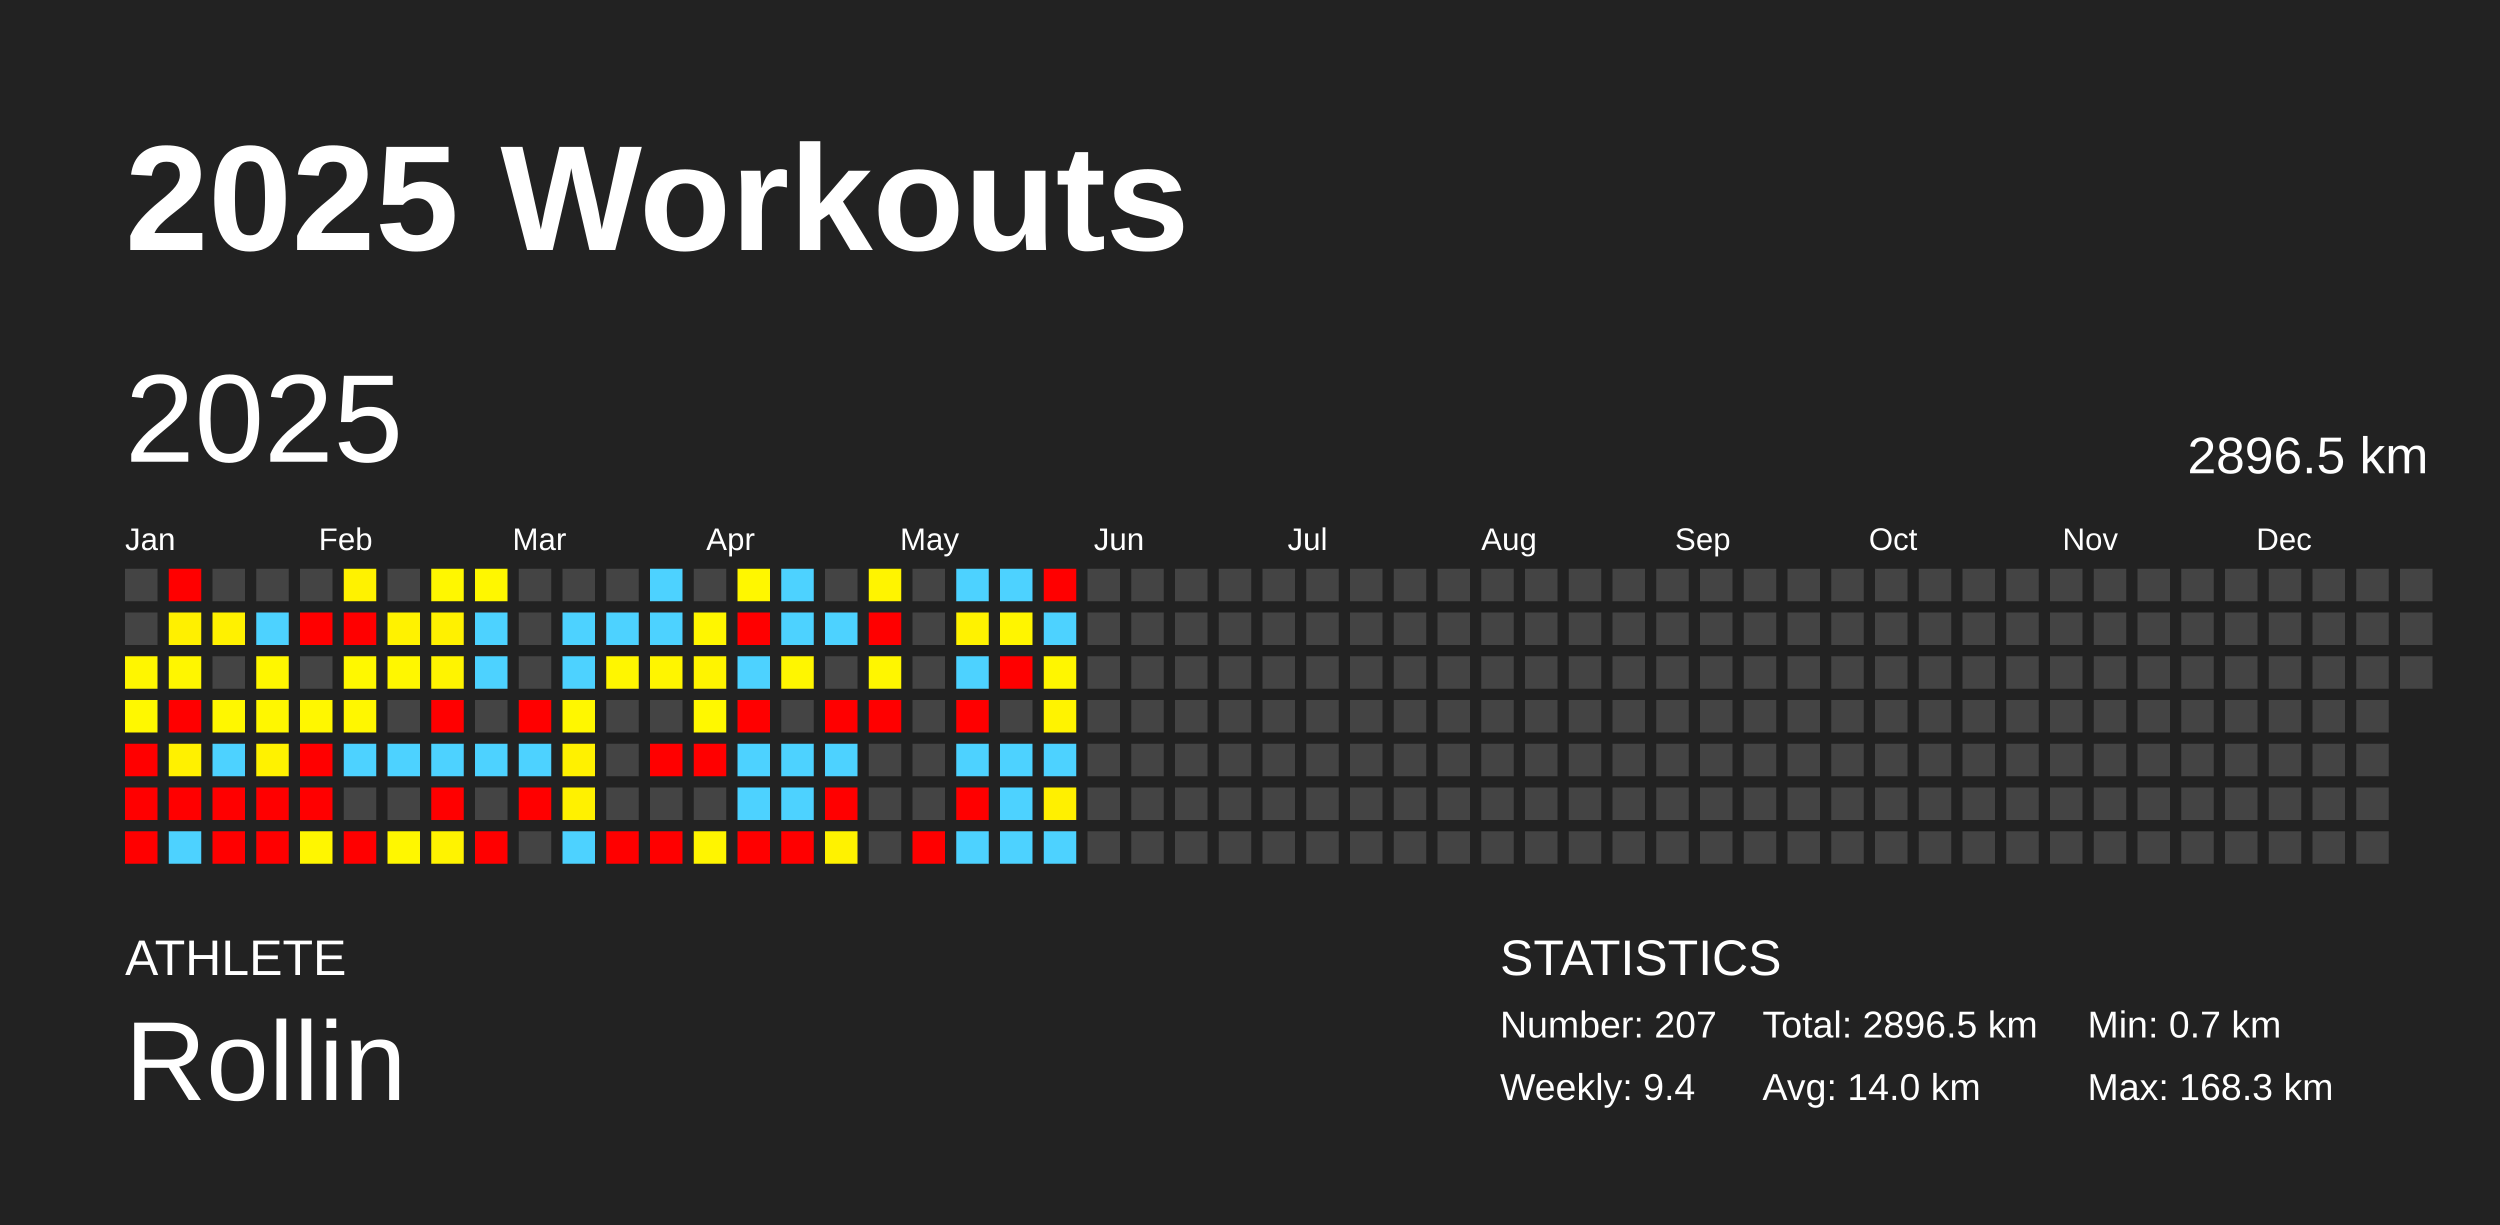
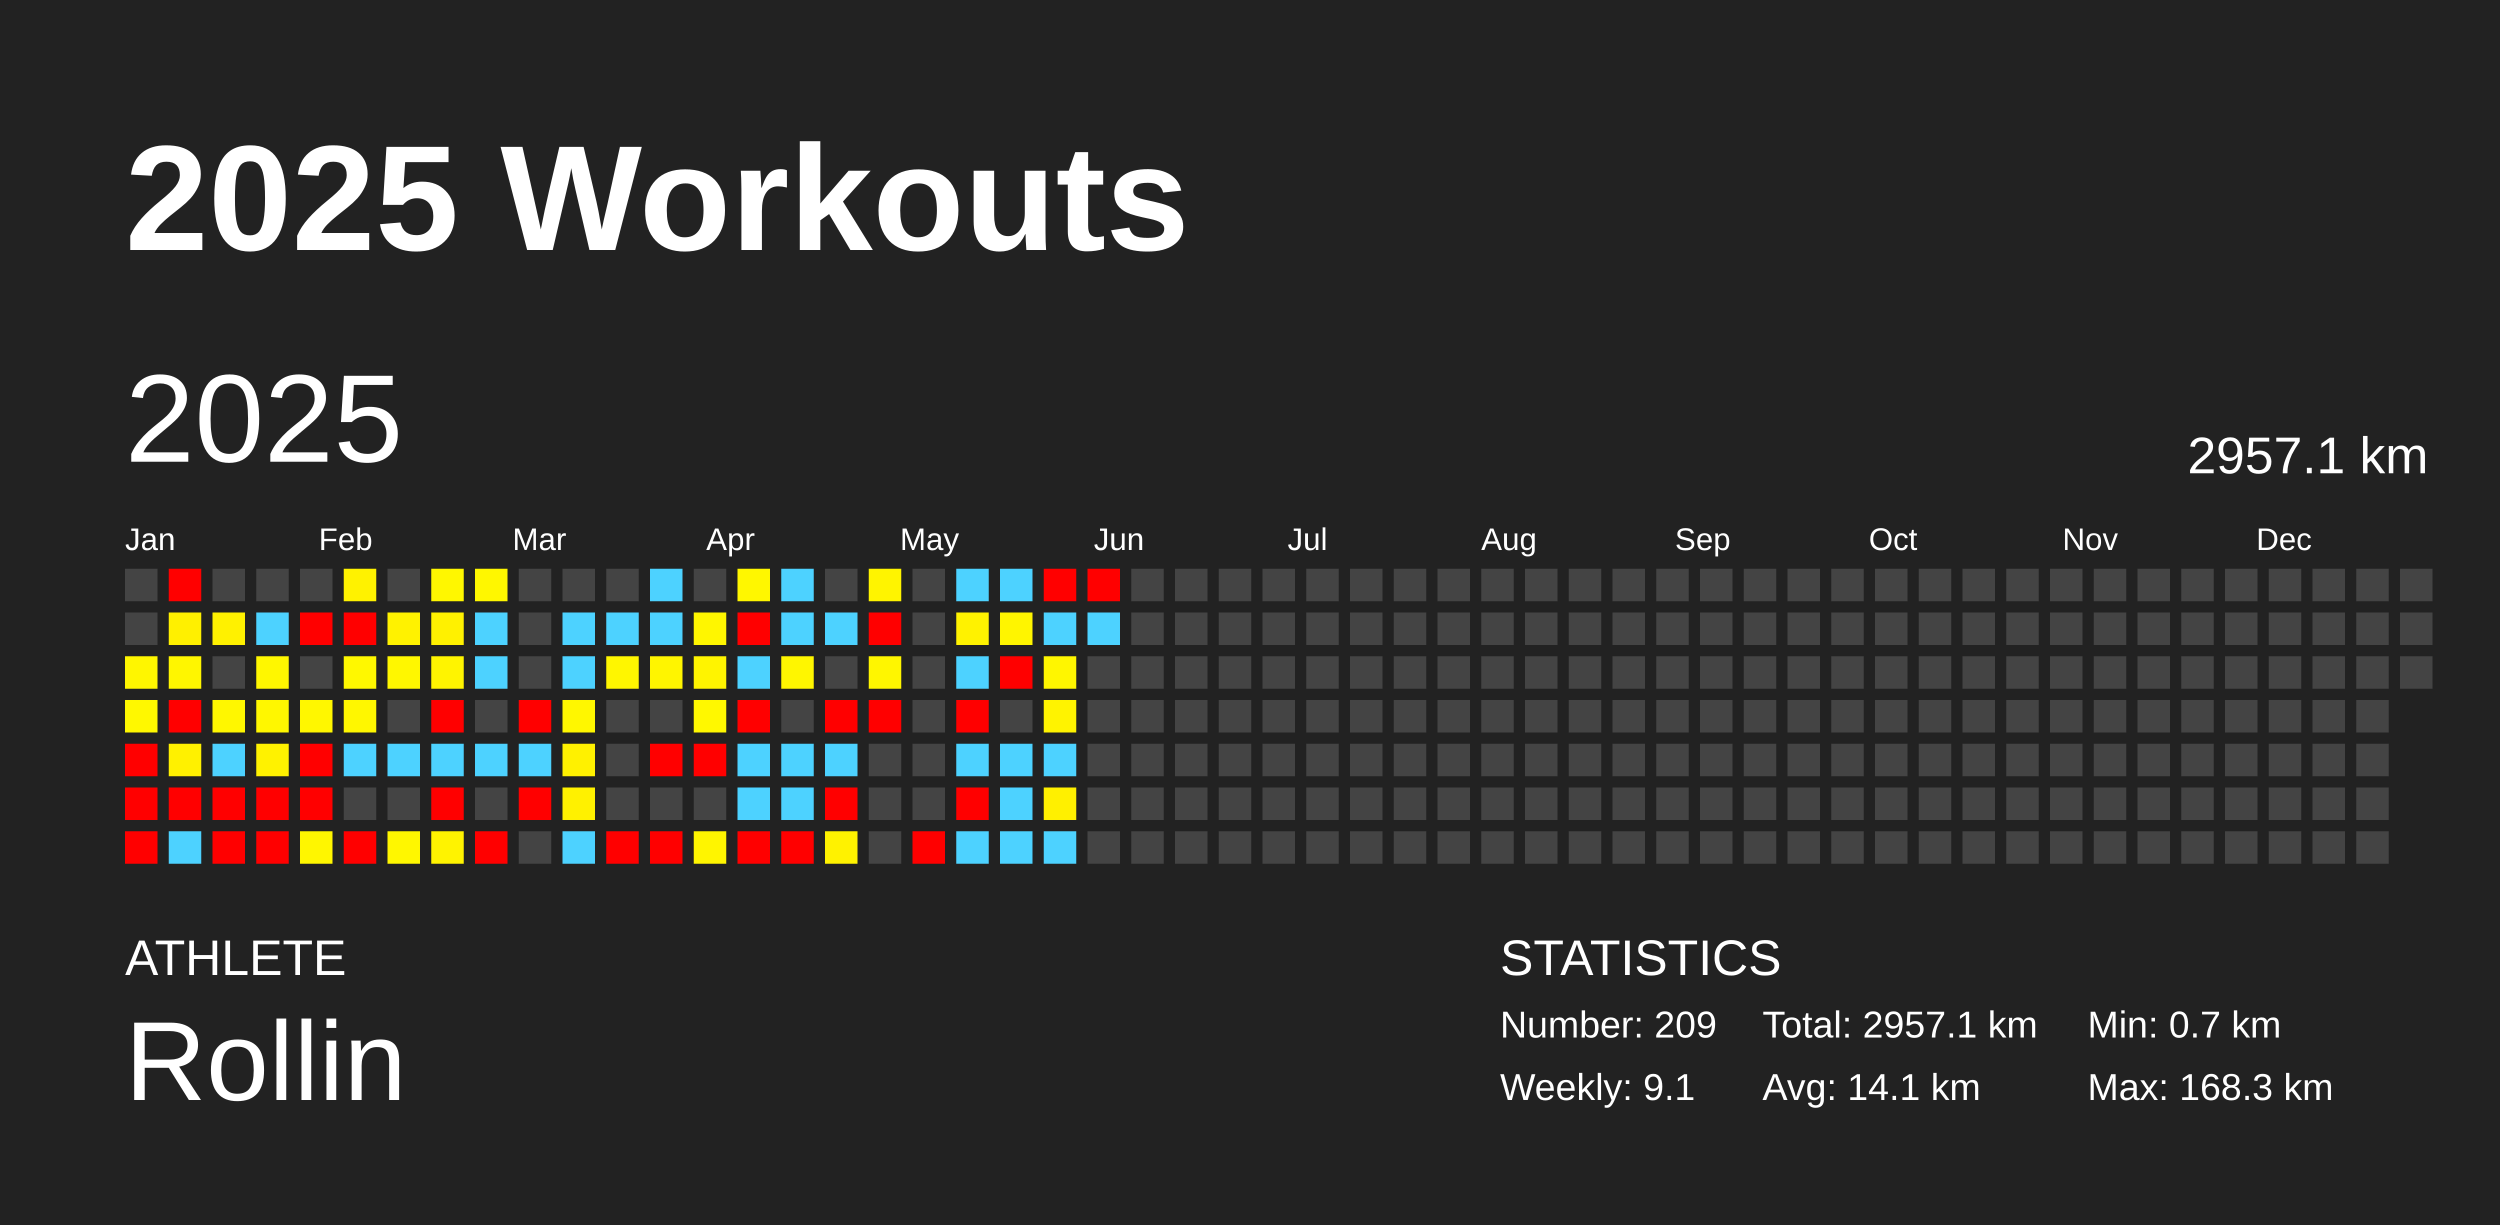
<svg xmlns="http://www.w3.org/2000/svg" baseProfile="full" height="98mm" version="1.1" viewBox="0,0,200,98" width="200mm">
  <defs />
  <rect fill="#222222" height="98" width="200" x="0" y="0" />
  <text fill="#FFFFFF" style="font-size:12px; font-family:Arial; font-weight:bold;" x="10" y="20">2025 Workouts</text>
  <text fill="#FFFFFF" style="font-size:4px; font-family:Arial" x="10" y="78">ATHLETE</text>
  <text fill="#FFFFFF" style="font-size:9px; font-family:Arial" x="10" y="88">Rollin</text>
  <text fill="#FFFFFF" style="font-size:4px; font-family:Arial" x="120" y="78">STATISTICS</text>
-   <text fill="#FFFFFF" style="font-size:3px; font-family:Arial" x="120" y="83">Number: 207</text>
-   <text fill="#FFFFFF" style="font-size:3px; font-family:Arial" x="120" y="88">Weekly: 9.4</text>
-   <text fill="#FFFFFF" style="font-size:3px; font-family:Arial" x="141" y="83">Total: 2896.5 km</text>
-   <text fill="#FFFFFF" style="font-size:3px; font-family:Arial" x="141" y="88">Avg: 14.0 km</text>
+   <text fill="#FFFFFF" style="font-size:3px; font-family:Arial" x="120" y="83">Number: 209</text>
+   <text fill="#FFFFFF" style="font-size:3px; font-family:Arial" x="120" y="88">Weekly: 9.1</text>
+   <text fill="#FFFFFF" style="font-size:3px; font-family:Arial" x="141" y="83">Total: 2957.1 km</text>
+   <text fill="#FFFFFF" style="font-size:3px; font-family:Arial" x="141" y="88">Avg: 14.1 km</text>
  <text fill="#FFFFFF" style="font-size:3px; font-family:Arial" x="167" y="83">Min: 0.7 km</text>
  <text fill="#FFFFFF" style="font-size:3px; font-family:Arial" x="167" y="88">Max: 168.3 km</text>
  <text dominant-baseline="hanging" fill="#FFFFFF" style="font-size:10.0px; font-family:Arial;" x="10" y="30">2025</text>
-   <text dominant-baseline="hanging" fill="#FFFFFF" style="font-size:4.125px; font-family:Arial;" x="175" y="35">2896.5 km</text>
+   <text dominant-baseline="hanging" fill="#FFFFFF" style="font-size:4.125px; font-family:Arial;" x="175" y="35">2957.1 km</text>
  <text fill="#FFFFFF" style="font-size:2.5px; font-family:Arial" x="10.0" y="44">Jan</text>
  <text fill="#FFFFFF" style="font-size:2.5px; font-family:Arial" x="25.5" y="44">Feb</text>
  <text fill="#FFFFFF" style="font-size:2.5px; font-family:Arial" x="41.0" y="44">Mar</text>
  <text fill="#FFFFFF" style="font-size:2.5px; font-family:Arial" x="56.5" y="44">Apr</text>
  <text fill="#FFFFFF" style="font-size:2.5px; font-family:Arial" x="72.0" y="44">May</text>
  <text fill="#FFFFFF" style="font-size:2.5px; font-family:Arial" x="87.5" y="44">Jun</text>
  <text fill="#FFFFFF" style="font-size:2.5px; font-family:Arial" x="103.0" y="44">Jul</text>
  <text fill="#FFFFFF" style="font-size:2.5px; font-family:Arial" x="118.5" y="44">Aug</text>
  <text fill="#FFFFFF" style="font-size:2.5px; font-family:Arial" x="134.0" y="44">Sep</text>
  <text fill="#FFFFFF" style="font-size:2.5px; font-family:Arial" x="149.5" y="44">Oct</text>
  <text fill="#FFFFFF" style="font-size:2.5px; font-family:Arial" x="165.0" y="44">Nov</text>
  <text fill="#FFFFFF" style="font-size:2.5px; font-family:Arial" x="180.5" y="44">Dec</text>
  <rect fill="#444444" height="2.6" width="2.6" x="10.0" y="45.5" />
  <rect fill="#444444" height="2.6" width="2.6" x="10.0" y="49.0" />
  <rect fill="#fff600" height="2.6" width="2.6" x="10.0" y="52.5" />
  <rect fill="#fff800" height="2.6" width="2.6" x="10.0" y="56.0" />
  <rect fill="red" height="2.6" width="2.6" x="10.0" y="59.5" />
  <rect fill="red" height="2.6" width="2.6" x="10.0" y="63.0" />
  <rect fill="red" height="2.6" width="2.6" x="10.0" y="66.5" />
  <rect fill="red" height="2.6" width="2.6" x="13.5" y="45.5" />
  <rect fill="#fff000" height="2.6" width="2.6" x="13.5" y="49.0" />
  <rect fill="#fff600" height="2.6" width="2.6" x="13.5" y="52.5" />
  <rect fill="red" height="2.6" width="2.6" x="13.5" y="56.0" />
  <rect fill="#fff100" height="2.6" width="2.6" x="13.5" y="59.5" />
  <rect fill="red" height="2.6" width="2.6" x="13.5" y="63.0" />
  <rect fill="#4dd2ff" height="2.6" width="2.6" x="13.5" y="66.5" />
  <rect fill="#444444" height="2.6" width="2.6" x="17.0" y="45.5" />
  <rect fill="#fff100" height="2.6" width="2.6" x="17.0" y="49.0" />
  <rect fill="#444444" height="2.6" width="2.6" x="17.0" y="52.5" />
  <rect fill="#fff700" height="2.6" width="2.6" x="17.0" y="56.0" />
  <rect fill="#4dd2ff" height="2.6" width="2.6" x="17.0" y="59.5" />
  <rect fill="red" height="2.6" width="2.6" x="17.0" y="63.0" />
  <rect fill="red" height="2.6" width="2.6" x="17.0" y="66.5" />
  <rect fill="#444444" height="2.6" width="2.6" x="20.5" y="45.5" />
  <rect fill="#4dd2ff" height="2.6" width="2.6" x="20.5" y="49.0" />
  <rect fill="#fff700" height="2.6" width="2.6" x="20.5" y="52.5" />
  <rect fill="#fff700" height="2.6" width="2.6" x="20.5" y="56.0" />
  <rect fill="#fff200" height="2.6" width="2.6" x="20.5" y="59.5" />
  <rect fill="red" height="2.6" width="2.6" x="20.5" y="63.0" />
  <rect fill="red" height="2.6" width="2.6" x="20.5" y="66.5" />
  <rect fill="#444444" height="2.6" width="2.6" x="24.0" y="45.5" />
  <rect fill="red" height="2.6" width="2.6" x="24.0" y="49.0" />
  <rect fill="#444444" height="2.6" width="2.6" x="24.0" y="52.5" />
  <rect fill="#fff700" height="2.6" width="2.6" x="24.0" y="56.0" />
  <rect fill="red" height="2.6" width="2.6" x="24.0" y="59.5" />
  <rect fill="red" height="2.6" width="2.6" x="24.0" y="63.0" />
  <rect fill="#fff600" height="2.6" width="2.6" x="24.0" y="66.5" />
  <rect fill="#fff200" height="2.6" width="2.6" x="27.5" y="45.5" />
  <rect fill="red" height="2.6" width="2.6" x="27.5" y="49.0" />
  <rect fill="#fff800" height="2.6" width="2.6" x="27.5" y="52.5" />
  <rect fill="#fff700" height="2.6" width="2.6" x="27.5" y="56.0" />
  <rect fill="#4dd2ff" height="2.6" width="2.6" x="27.5" y="59.5" />
  <rect fill="#444444" height="2.6" width="2.6" x="27.5" y="63.0" />
  <rect fill="red" height="2.6" width="2.6" x="27.5" y="66.5" />
  <rect fill="#444444" height="2.6" width="2.6" x="31.0" y="45.5" />
  <rect fill="#fff200" height="2.6" width="2.6" x="31.0" y="49.0" />
  <rect fill="#fff700" height="2.6" width="2.6" x="31.0" y="52.5" />
  <rect fill="#444444" height="2.6" width="2.6" x="31.0" y="56.0" />
  <rect fill="#4dd2ff" height="2.6" width="2.6" x="31.0" y="59.5" />
  <rect fill="#444444" height="2.6" width="2.6" x="31.0" y="63.0" />
  <rect fill="#fff700" height="2.6" width="2.6" x="31.0" y="66.5" />
  <rect fill="#fff700" height="2.6" width="2.6" x="34.5" y="45.5" />
  <rect fill="#fff100" height="2.6" width="2.6" x="34.5" y="49.0" />
  <rect fill="#fff400" height="2.6" width="2.6" x="34.5" y="52.5" />
  <rect fill="red" height="2.6" width="2.6" x="34.5" y="56.0" />
  <rect fill="#4dd2ff" height="2.6" width="2.6" x="34.5" y="59.5" />
  <rect fill="red" height="2.6" width="2.6" x="34.5" y="63.0" />
  <rect fill="#fff300" height="2.6" width="2.6" x="34.5" y="66.5" />
  <rect fill="#fff700" height="2.6" width="2.6" x="38.0" y="45.5" />
  <rect fill="#4dd2ff" height="2.6" width="2.6" x="38.0" y="49.0" />
  <rect fill="#4dd2ff" height="2.6" width="2.6" x="38.0" y="52.5" />
  <rect fill="#444444" height="2.6" width="2.6" x="38.0" y="56.0" />
  <rect fill="#4dd2ff" height="2.6" width="2.6" x="38.0" y="59.5" />
  <rect fill="#444444" height="2.6" width="2.6" x="38.0" y="63.0" />
  <rect fill="red" height="2.6" width="2.6" x="38.0" y="66.5" />
  <rect fill="#444444" height="2.6" width="2.6" x="41.5" y="45.5" />
  <rect fill="#444444" height="2.6" width="2.6" x="41.5" y="49.0" />
  <rect fill="#444444" height="2.6" width="2.6" x="41.5" y="52.5" />
  <rect fill="red" height="2.6" width="2.6" x="41.5" y="56.0" />
  <rect fill="#4dd2ff" height="2.6" width="2.6" x="41.5" y="59.5" />
  <rect fill="red" height="2.6" width="2.6" x="41.5" y="63.0" />
  <rect fill="#444444" height="2.6" width="2.6" x="41.5" y="66.5" />
  <rect fill="#444444" height="2.6" width="2.6" x="45.0" y="45.5" />
  <rect fill="#4dd2ff" height="2.6" width="2.6" x="45.0" y="49.0" />
  <rect fill="#4dd2ff" height="2.6" width="2.6" x="45.0" y="52.5" />
  <rect fill="#fff700" height="2.6" width="2.6" x="45.0" y="56.0" />
  <rect fill="#fff100" height="2.6" width="2.6" x="45.0" y="59.5" />
  <rect fill="#fff100" height="2.6" width="2.6" x="45.0" y="63.0" />
  <rect fill="#4dd2ff" height="2.6" width="2.6" x="45.0" y="66.5" />
  <rect fill="#444444" height="2.6" width="2.6" x="48.5" y="45.5" />
  <rect fill="#4dd2ff" height="2.6" width="2.6" x="48.5" y="49.0" />
  <rect fill="#fff600" height="2.6" width="2.6" x="48.5" y="52.5" />
  <rect fill="#444444" height="2.6" width="2.6" x="48.5" y="56.0" />
  <rect fill="#444444" height="2.6" width="2.6" x="48.5" y="59.5" />
  <rect fill="#444444" height="2.6" width="2.6" x="48.5" y="63.0" />
  <rect fill="red" height="2.6" width="2.6" x="48.5" y="66.5" />
  <rect fill="#4dd2ff" height="2.6" width="2.6" x="52.0" y="45.5" />
  <rect fill="#4dd2ff" height="2.6" width="2.6" x="52.0" y="49.0" />
  <rect fill="#fff500" height="2.6" width="2.6" x="52.0" y="52.5" />
  <rect fill="#444444" height="2.6" width="2.6" x="52.0" y="56.0" />
  <rect fill="red" height="2.6" width="2.6" x="52.0" y="59.5" />
  <rect fill="#444444" height="2.6" width="2.6" x="52.0" y="63.0" />
  <rect fill="red" height="2.6" width="2.6" x="52.0" y="66.5" />
  <rect fill="#444444" height="2.6" width="2.6" x="55.5" y="45.5" />
  <rect fill="#fff600" height="2.6" width="2.6" x="55.5" y="49.0" />
  <rect fill="#fff400" height="2.6" width="2.6" x="55.5" y="52.5" />
  <rect fill="#fff800" height="2.6" width="2.6" x="55.5" y="56.0" />
  <rect fill="red" height="2.6" width="2.6" x="55.5" y="59.5" />
  <rect fill="#444444" height="2.6" width="2.6" x="55.5" y="63.0" />
  <rect fill="#fff500" height="2.6" width="2.6" x="55.5" y="66.5" />
  <rect fill="#fff700" height="2.6" width="2.6" x="59.0" y="45.5" />
  <rect fill="red" height="2.6" width="2.6" x="59.0" y="49.0" />
  <rect fill="#4dd2ff" height="2.6" width="2.6" x="59.0" y="52.5" />
  <rect fill="red" height="2.6" width="2.6" x="59.0" y="56.0" />
  <rect fill="#4dd2ff" height="2.6" width="2.6" x="59.0" y="59.5" />
  <rect fill="#4dd2ff" height="2.6" width="2.6" x="59.0" y="63.0" />
  <rect fill="red" height="2.6" width="2.6" x="59.0" y="66.5" />
  <rect fill="#4dd2ff" height="2.6" width="2.6" x="62.5" y="45.5" />
  <rect fill="#4dd2ff" height="2.6" width="2.6" x="62.5" y="49.0" />
  <rect fill="#fff600" height="2.6" width="2.6" x="62.5" y="52.5" />
  <rect fill="#444444" height="2.6" width="2.6" x="62.5" y="56.0" />
  <rect fill="#4dd2ff" height="2.6" width="2.6" x="62.5" y="59.5" />
  <rect fill="#4dd2ff" height="2.6" width="2.6" x="62.5" y="63.0" />
  <rect fill="red" height="2.6" width="2.6" x="62.5" y="66.5" />
  <rect fill="#444444" height="2.6" width="2.6" x="66.0" y="45.5" />
  <rect fill="#4dd2ff" height="2.6" width="2.6" x="66.0" y="49.0" />
  <rect fill="#444444" height="2.6" width="2.6" x="66.0" y="52.5" />
  <rect fill="red" height="2.6" width="2.6" x="66.0" y="56.0" />
  <rect fill="#4dd2ff" height="2.6" width="2.6" x="66.0" y="59.5" />
  <rect fill="red" height="2.6" width="2.6" x="66.0" y="63.0" />
  <rect fill="#fff200" height="2.6" width="2.6" x="66.0" y="66.5" />
  <rect fill="#fff400" height="2.6" width="2.6" x="69.5" y="45.5" />
  <rect fill="red" height="2.6" width="2.6" x="69.5" y="49.0" />
  <rect fill="#fff600" height="2.6" width="2.6" x="69.5" y="52.5" />
  <rect fill="red" height="2.6" width="2.6" x="69.5" y="56.0" />
  <rect fill="#444444" height="2.6" width="2.6" x="69.5" y="59.5" />
  <rect fill="#444444" height="2.6" width="2.6" x="69.5" y="63.0" />
  <rect fill="#444444" height="2.6" width="2.6" x="69.5" y="66.5" />
  <rect fill="#444444" height="2.6" width="2.6" x="73.0" y="45.5" />
  <rect fill="#444444" height="2.6" width="2.6" x="73.0" y="49.0" />
  <rect fill="#444444" height="2.6" width="2.6" x="73.0" y="52.5" />
  <rect fill="#444444" height="2.6" width="2.6" x="73.0" y="56.0" />
  <rect fill="#444444" height="2.6" width="2.6" x="73.0" y="59.5" />
  <rect fill="#444444" height="2.6" width="2.6" x="73.0" y="63.0" />
  <rect fill="red" height="2.6" width="2.6" x="73.0" y="66.5" />
  <rect fill="#4dd2ff" height="2.6" width="2.6" x="76.5" y="45.5" />
  <rect fill="#fff200" height="2.6" width="2.6" x="76.5" y="49.0" />
  <rect fill="#4dd2ff" height="2.6" width="2.6" x="76.5" y="52.5" />
  <rect fill="red" height="2.6" width="2.6" x="76.5" y="56.0" />
  <rect fill="#4dd2ff" height="2.6" width="2.6" x="76.5" y="59.5" />
  <rect fill="red" height="2.6" width="2.6" x="76.5" y="63.0" />
  <rect fill="#4dd2ff" height="2.6" width="2.6" x="76.5" y="66.5" />
  <rect fill="#4dd2ff" height="2.6" width="2.6" x="80.0" y="45.5" />
  <rect fill="#fff500" height="2.6" width="2.6" x="80.0" y="49.0" />
  <rect fill="red" height="2.6" width="2.6" x="80.0" y="52.5" />
  <rect fill="#444444" height="2.6" width="2.6" x="80.0" y="56.0" />
  <rect fill="#4dd2ff" height="2.6" width="2.6" x="80.0" y="59.5" />
  <rect fill="#4dd2ff" height="2.6" width="2.6" x="80.0" y="63.0" />
  <rect fill="#4dd2ff" height="2.6" width="2.6" x="80.0" y="66.5" />
  <rect fill="red" height="2.6" width="2.6" x="83.5" y="45.5" />
  <rect fill="#4dd2ff" height="2.6" width="2.6" x="83.5" y="49.0" />
  <rect fill="#fff600" height="2.6" width="2.6" x="83.5" y="52.5" />
  <rect fill="#fff300" height="2.6" width="2.6" x="83.5" y="56.0" />
  <rect fill="#4dd2ff" height="2.6" width="2.6" x="83.5" y="59.5" />
  <rect fill="#fff000" height="2.6" width="2.6" x="83.5" y="63.0" />
  <rect fill="#4dd2ff" height="2.6" width="2.6" x="83.5" y="66.5" />
-   <rect fill="#444444" height="2.6" width="2.6" x="87.0" y="45.5" />
-   <rect fill="#444444" height="2.6" width="2.6" x="87.0" y="49.0" />
+   <rect fill="red" height="2.6" width="2.6" x="87.0" y="45.5" />
+   <rect fill="#4dd2ff" height="2.6" width="2.6" x="87.0" y="49.0" />
  <rect fill="#444444" height="2.6" width="2.6" x="87.0" y="52.5" />
  <rect fill="#444444" height="2.6" width="2.6" x="87.0" y="56.0" />
  <rect fill="#444444" height="2.6" width="2.6" x="87.0" y="59.5" />
  <rect fill="#444444" height="2.6" width="2.6" x="87.0" y="63.0" />
  <rect fill="#444444" height="2.6" width="2.6" x="87.0" y="66.5" />
  <rect fill="#444444" height="2.6" width="2.6" x="90.5" y="45.5" />
  <rect fill="#444444" height="2.6" width="2.6" x="90.5" y="49.0" />
  <rect fill="#444444" height="2.6" width="2.6" x="90.5" y="52.5" />
  <rect fill="#444444" height="2.6" width="2.6" x="90.5" y="56.0" />
  <rect fill="#444444" height="2.6" width="2.6" x="90.5" y="59.5" />
  <rect fill="#444444" height="2.6" width="2.6" x="90.5" y="63.0" />
  <rect fill="#444444" height="2.6" width="2.6" x="90.5" y="66.5" />
  <rect fill="#444444" height="2.6" width="2.6" x="94.0" y="45.5" />
  <rect fill="#444444" height="2.6" width="2.6" x="94.0" y="49.0" />
  <rect fill="#444444" height="2.6" width="2.6" x="94.0" y="52.5" />
  <rect fill="#444444" height="2.6" width="2.6" x="94.0" y="56.0" />
  <rect fill="#444444" height="2.6" width="2.6" x="94.0" y="59.5" />
  <rect fill="#444444" height="2.6" width="2.6" x="94.0" y="63.0" />
  <rect fill="#444444" height="2.6" width="2.6" x="94.0" y="66.5" />
  <rect fill="#444444" height="2.6" width="2.6" x="97.5" y="45.5" />
  <rect fill="#444444" height="2.6" width="2.6" x="97.5" y="49.0" />
  <rect fill="#444444" height="2.6" width="2.6" x="97.5" y="52.5" />
  <rect fill="#444444" height="2.6" width="2.6" x="97.5" y="56.0" />
  <rect fill="#444444" height="2.6" width="2.6" x="97.5" y="59.5" />
  <rect fill="#444444" height="2.6" width="2.6" x="97.5" y="63.0" />
  <rect fill="#444444" height="2.6" width="2.6" x="97.5" y="66.5" />
  <rect fill="#444444" height="2.6" width="2.6" x="101.0" y="45.5" />
  <rect fill="#444444" height="2.6" width="2.6" x="101.0" y="49.0" />
  <rect fill="#444444" height="2.6" width="2.6" x="101.0" y="52.5" />
  <rect fill="#444444" height="2.6" width="2.6" x="101.0" y="56.0" />
  <rect fill="#444444" height="2.6" width="2.6" x="101.0" y="59.5" />
  <rect fill="#444444" height="2.6" width="2.6" x="101.0" y="63.0" />
  <rect fill="#444444" height="2.6" width="2.6" x="101.0" y="66.5" />
  <rect fill="#444444" height="2.6" width="2.6" x="104.5" y="45.5" />
  <rect fill="#444444" height="2.6" width="2.6" x="104.5" y="49.0" />
  <rect fill="#444444" height="2.6" width="2.6" x="104.5" y="52.5" />
  <rect fill="#444444" height="2.6" width="2.6" x="104.5" y="56.0" />
  <rect fill="#444444" height="2.6" width="2.6" x="104.5" y="59.5" />
  <rect fill="#444444" height="2.6" width="2.6" x="104.5" y="63.0" />
  <rect fill="#444444" height="2.6" width="2.6" x="104.5" y="66.5" />
  <rect fill="#444444" height="2.6" width="2.6" x="108.0" y="45.5" />
  <rect fill="#444444" height="2.6" width="2.6" x="108.0" y="49.0" />
  <rect fill="#444444" height="2.6" width="2.6" x="108.0" y="52.5" />
  <rect fill="#444444" height="2.6" width="2.6" x="108.0" y="56.0" />
  <rect fill="#444444" height="2.6" width="2.6" x="108.0" y="59.5" />
  <rect fill="#444444" height="2.6" width="2.6" x="108.0" y="63.0" />
  <rect fill="#444444" height="2.6" width="2.6" x="108.0" y="66.5" />
  <rect fill="#444444" height="2.6" width="2.6" x="111.5" y="45.5" />
  <rect fill="#444444" height="2.6" width="2.6" x="111.5" y="49.0" />
  <rect fill="#444444" height="2.6" width="2.6" x="111.5" y="52.5" />
  <rect fill="#444444" height="2.6" width="2.6" x="111.5" y="56.0" />
  <rect fill="#444444" height="2.6" width="2.6" x="111.5" y="59.5" />
  <rect fill="#444444" height="2.6" width="2.6" x="111.5" y="63.0" />
  <rect fill="#444444" height="2.6" width="2.6" x="111.5" y="66.5" />
  <rect fill="#444444" height="2.6" width="2.6" x="115.0" y="45.5" />
  <rect fill="#444444" height="2.6" width="2.6" x="115.0" y="49.0" />
  <rect fill="#444444" height="2.6" width="2.6" x="115.0" y="52.5" />
  <rect fill="#444444" height="2.6" width="2.6" x="115.0" y="56.0" />
  <rect fill="#444444" height="2.6" width="2.6" x="115.0" y="59.5" />
  <rect fill="#444444" height="2.6" width="2.6" x="115.0" y="63.0" />
  <rect fill="#444444" height="2.6" width="2.6" x="115.0" y="66.5" />
  <rect fill="#444444" height="2.6" width="2.6" x="118.5" y="45.5" />
  <rect fill="#444444" height="2.6" width="2.6" x="118.5" y="49.0" />
  <rect fill="#444444" height="2.6" width="2.6" x="118.5" y="52.5" />
  <rect fill="#444444" height="2.6" width="2.6" x="118.5" y="56.0" />
  <rect fill="#444444" height="2.6" width="2.6" x="118.5" y="59.5" />
  <rect fill="#444444" height="2.6" width="2.6" x="118.5" y="63.0" />
  <rect fill="#444444" height="2.6" width="2.6" x="118.5" y="66.5" />
  <rect fill="#444444" height="2.6" width="2.6" x="122.0" y="45.5" />
  <rect fill="#444444" height="2.6" width="2.6" x="122.0" y="49.0" />
  <rect fill="#444444" height="2.6" width="2.6" x="122.0" y="52.5" />
  <rect fill="#444444" height="2.6" width="2.6" x="122.0" y="56.0" />
  <rect fill="#444444" height="2.6" width="2.6" x="122.0" y="59.5" />
  <rect fill="#444444" height="2.6" width="2.6" x="122.0" y="63.0" />
  <rect fill="#444444" height="2.6" width="2.6" x="122.0" y="66.5" />
  <rect fill="#444444" height="2.6" width="2.6" x="125.5" y="45.5" />
  <rect fill="#444444" height="2.6" width="2.6" x="125.5" y="49.0" />
  <rect fill="#444444" height="2.6" width="2.6" x="125.5" y="52.5" />
  <rect fill="#444444" height="2.6" width="2.6" x="125.5" y="56.0" />
  <rect fill="#444444" height="2.6" width="2.6" x="125.5" y="59.5" />
  <rect fill="#444444" height="2.6" width="2.6" x="125.5" y="63.0" />
  <rect fill="#444444" height="2.6" width="2.6" x="125.5" y="66.5" />
  <rect fill="#444444" height="2.6" width="2.6" x="129.0" y="45.5" />
  <rect fill="#444444" height="2.6" width="2.6" x="129.0" y="49.0" />
  <rect fill="#444444" height="2.6" width="2.6" x="129.0" y="52.5" />
  <rect fill="#444444" height="2.6" width="2.6" x="129.0" y="56.0" />
  <rect fill="#444444" height="2.6" width="2.6" x="129.0" y="59.5" />
  <rect fill="#444444" height="2.6" width="2.6" x="129.0" y="63.0" />
  <rect fill="#444444" height="2.6" width="2.6" x="129.0" y="66.5" />
  <rect fill="#444444" height="2.6" width="2.6" x="132.5" y="45.5" />
  <rect fill="#444444" height="2.6" width="2.6" x="132.5" y="49.0" />
  <rect fill="#444444" height="2.6" width="2.6" x="132.5" y="52.5" />
  <rect fill="#444444" height="2.6" width="2.6" x="132.5" y="56.0" />
  <rect fill="#444444" height="2.6" width="2.6" x="132.5" y="59.5" />
  <rect fill="#444444" height="2.6" width="2.6" x="132.5" y="63.0" />
  <rect fill="#444444" height="2.6" width="2.6" x="132.5" y="66.5" />
  <rect fill="#444444" height="2.6" width="2.6" x="136.0" y="45.5" />
  <rect fill="#444444" height="2.6" width="2.6" x="136.0" y="49.0" />
  <rect fill="#444444" height="2.6" width="2.6" x="136.0" y="52.5" />
  <rect fill="#444444" height="2.6" width="2.6" x="136.0" y="56.0" />
  <rect fill="#444444" height="2.6" width="2.6" x="136.0" y="59.5" />
  <rect fill="#444444" height="2.6" width="2.6" x="136.0" y="63.0" />
  <rect fill="#444444" height="2.6" width="2.6" x="136.0" y="66.5" />
  <rect fill="#444444" height="2.6" width="2.6" x="139.5" y="45.5" />
  <rect fill="#444444" height="2.6" width="2.6" x="139.5" y="49.0" />
  <rect fill="#444444" height="2.6" width="2.6" x="139.5" y="52.5" />
  <rect fill="#444444" height="2.6" width="2.6" x="139.5" y="56.0" />
  <rect fill="#444444" height="2.6" width="2.6" x="139.5" y="59.5" />
  <rect fill="#444444" height="2.6" width="2.6" x="139.5" y="63.0" />
  <rect fill="#444444" height="2.6" width="2.6" x="139.5" y="66.5" />
  <rect fill="#444444" height="2.6" width="2.6" x="143.0" y="45.5" />
  <rect fill="#444444" height="2.6" width="2.6" x="143.0" y="49.0" />
  <rect fill="#444444" height="2.6" width="2.6" x="143.0" y="52.5" />
  <rect fill="#444444" height="2.6" width="2.6" x="143.0" y="56.0" />
  <rect fill="#444444" height="2.6" width="2.6" x="143.0" y="59.5" />
  <rect fill="#444444" height="2.6" width="2.6" x="143.0" y="63.0" />
  <rect fill="#444444" height="2.6" width="2.6" x="143.0" y="66.5" />
  <rect fill="#444444" height="2.6" width="2.6" x="146.5" y="45.5" />
  <rect fill="#444444" height="2.6" width="2.6" x="146.5" y="49.0" />
  <rect fill="#444444" height="2.6" width="2.6" x="146.5" y="52.5" />
  <rect fill="#444444" height="2.6" width="2.6" x="146.5" y="56.0" />
  <rect fill="#444444" height="2.6" width="2.6" x="146.5" y="59.5" />
  <rect fill="#444444" height="2.6" width="2.6" x="146.5" y="63.0" />
  <rect fill="#444444" height="2.6" width="2.6" x="146.5" y="66.5" />
  <rect fill="#444444" height="2.6" width="2.6" x="150.0" y="45.5" />
  <rect fill="#444444" height="2.6" width="2.6" x="150.0" y="49.0" />
  <rect fill="#444444" height="2.6" width="2.6" x="150.0" y="52.5" />
  <rect fill="#444444" height="2.6" width="2.6" x="150.0" y="56.0" />
  <rect fill="#444444" height="2.6" width="2.6" x="150.0" y="59.5" />
  <rect fill="#444444" height="2.6" width="2.6" x="150.0" y="63.0" />
  <rect fill="#444444" height="2.6" width="2.6" x="150.0" y="66.5" />
  <rect fill="#444444" height="2.6" width="2.6" x="153.5" y="45.5" />
  <rect fill="#444444" height="2.6" width="2.6" x="153.5" y="49.0" />
  <rect fill="#444444" height="2.6" width="2.6" x="153.5" y="52.5" />
  <rect fill="#444444" height="2.6" width="2.6" x="153.5" y="56.0" />
  <rect fill="#444444" height="2.6" width="2.6" x="153.5" y="59.5" />
  <rect fill="#444444" height="2.6" width="2.6" x="153.5" y="63.0" />
  <rect fill="#444444" height="2.6" width="2.6" x="153.5" y="66.5" />
  <rect fill="#444444" height="2.6" width="2.6" x="157.0" y="45.5" />
  <rect fill="#444444" height="2.6" width="2.6" x="157.0" y="49.0" />
  <rect fill="#444444" height="2.6" width="2.6" x="157.0" y="52.5" />
  <rect fill="#444444" height="2.6" width="2.6" x="157.0" y="56.0" />
  <rect fill="#444444" height="2.6" width="2.6" x="157.0" y="59.5" />
  <rect fill="#444444" height="2.6" width="2.6" x="157.0" y="63.0" />
  <rect fill="#444444" height="2.6" width="2.6" x="157.0" y="66.5" />
  <rect fill="#444444" height="2.6" width="2.6" x="160.5" y="45.5" />
  <rect fill="#444444" height="2.6" width="2.6" x="160.5" y="49.0" />
  <rect fill="#444444" height="2.6" width="2.6" x="160.5" y="52.5" />
  <rect fill="#444444" height="2.6" width="2.6" x="160.5" y="56.0" />
  <rect fill="#444444" height="2.6" width="2.6" x="160.5" y="59.5" />
  <rect fill="#444444" height="2.6" width="2.6" x="160.5" y="63.0" />
  <rect fill="#444444" height="2.6" width="2.6" x="160.5" y="66.5" />
  <rect fill="#444444" height="2.6" width="2.6" x="164.0" y="45.5" />
  <rect fill="#444444" height="2.6" width="2.6" x="164.0" y="49.0" />
  <rect fill="#444444" height="2.6" width="2.6" x="164.0" y="52.5" />
  <rect fill="#444444" height="2.6" width="2.6" x="164.0" y="56.0" />
  <rect fill="#444444" height="2.6" width="2.6" x="164.0" y="59.5" />
  <rect fill="#444444" height="2.6" width="2.6" x="164.0" y="63.0" />
  <rect fill="#444444" height="2.6" width="2.6" x="164.0" y="66.5" />
  <rect fill="#444444" height="2.6" width="2.6" x="167.5" y="45.5" />
  <rect fill="#444444" height="2.6" width="2.6" x="167.5" y="49.0" />
  <rect fill="#444444" height="2.6" width="2.6" x="167.5" y="52.5" />
  <rect fill="#444444" height="2.6" width="2.6" x="167.5" y="56.0" />
  <rect fill="#444444" height="2.6" width="2.6" x="167.5" y="59.5" />
  <rect fill="#444444" height="2.6" width="2.6" x="167.5" y="63.0" />
  <rect fill="#444444" height="2.6" width="2.6" x="167.5" y="66.5" />
  <rect fill="#444444" height="2.6" width="2.6" x="171.0" y="45.5" />
  <rect fill="#444444" height="2.6" width="2.6" x="171.0" y="49.0" />
  <rect fill="#444444" height="2.6" width="2.6" x="171.0" y="52.5" />
  <rect fill="#444444" height="2.6" width="2.6" x="171.0" y="56.0" />
  <rect fill="#444444" height="2.6" width="2.6" x="171.0" y="59.5" />
  <rect fill="#444444" height="2.6" width="2.6" x="171.0" y="63.0" />
  <rect fill="#444444" height="2.6" width="2.6" x="171.0" y="66.5" />
  <rect fill="#444444" height="2.6" width="2.6" x="174.5" y="45.5" />
  <rect fill="#444444" height="2.6" width="2.6" x="174.5" y="49.0" />
  <rect fill="#444444" height="2.6" width="2.6" x="174.5" y="52.5" />
  <rect fill="#444444" height="2.6" width="2.6" x="174.5" y="56.0" />
  <rect fill="#444444" height="2.6" width="2.6" x="174.5" y="59.5" />
  <rect fill="#444444" height="2.6" width="2.6" x="174.5" y="63.0" />
  <rect fill="#444444" height="2.6" width="2.6" x="174.5" y="66.5" />
  <rect fill="#444444" height="2.6" width="2.6" x="178.0" y="45.5" />
  <rect fill="#444444" height="2.6" width="2.6" x="178.0" y="49.0" />
  <rect fill="#444444" height="2.6" width="2.6" x="178.0" y="52.5" />
  <rect fill="#444444" height="2.6" width="2.6" x="178.0" y="56.0" />
  <rect fill="#444444" height="2.6" width="2.6" x="178.0" y="59.5" />
  <rect fill="#444444" height="2.6" width="2.6" x="178.0" y="63.0" />
  <rect fill="#444444" height="2.6" width="2.6" x="178.0" y="66.5" />
  <rect fill="#444444" height="2.6" width="2.6" x="181.5" y="45.5" />
  <rect fill="#444444" height="2.6" width="2.6" x="181.5" y="49.0" />
  <rect fill="#444444" height="2.6" width="2.6" x="181.5" y="52.5" />
  <rect fill="#444444" height="2.6" width="2.6" x="181.5" y="56.0" />
  <rect fill="#444444" height="2.6" width="2.6" x="181.5" y="59.5" />
  <rect fill="#444444" height="2.6" width="2.6" x="181.5" y="63.0" />
  <rect fill="#444444" height="2.6" width="2.6" x="181.5" y="66.5" />
  <rect fill="#444444" height="2.6" width="2.6" x="185.0" y="45.5" />
  <rect fill="#444444" height="2.6" width="2.6" x="185.0" y="49.0" />
  <rect fill="#444444" height="2.6" width="2.6" x="185.0" y="52.5" />
  <rect fill="#444444" height="2.6" width="2.6" x="185.0" y="56.0" />
  <rect fill="#444444" height="2.6" width="2.6" x="185.0" y="59.5" />
  <rect fill="#444444" height="2.6" width="2.6" x="185.0" y="63.0" />
  <rect fill="#444444" height="2.6" width="2.6" x="185.0" y="66.5" />
  <rect fill="#444444" height="2.6" width="2.6" x="188.5" y="45.5" />
  <rect fill="#444444" height="2.6" width="2.6" x="188.5" y="49.0" />
  <rect fill="#444444" height="2.6" width="2.6" x="188.5" y="52.5" />
  <rect fill="#444444" height="2.6" width="2.6" x="188.5" y="56.0" />
  <rect fill="#444444" height="2.6" width="2.6" x="188.5" y="59.5" />
  <rect fill="#444444" height="2.6" width="2.6" x="188.5" y="63.0" />
  <rect fill="#444444" height="2.6" width="2.6" x="188.5" y="66.5" />
  <rect fill="#444444" height="2.6" width="2.6" x="192.0" y="45.5" />
  <rect fill="#444444" height="2.6" width="2.6" x="192.0" y="49.0" />
  <rect fill="#444444" height="2.6" width="2.6" x="192.0" y="52.5" />
</svg>
